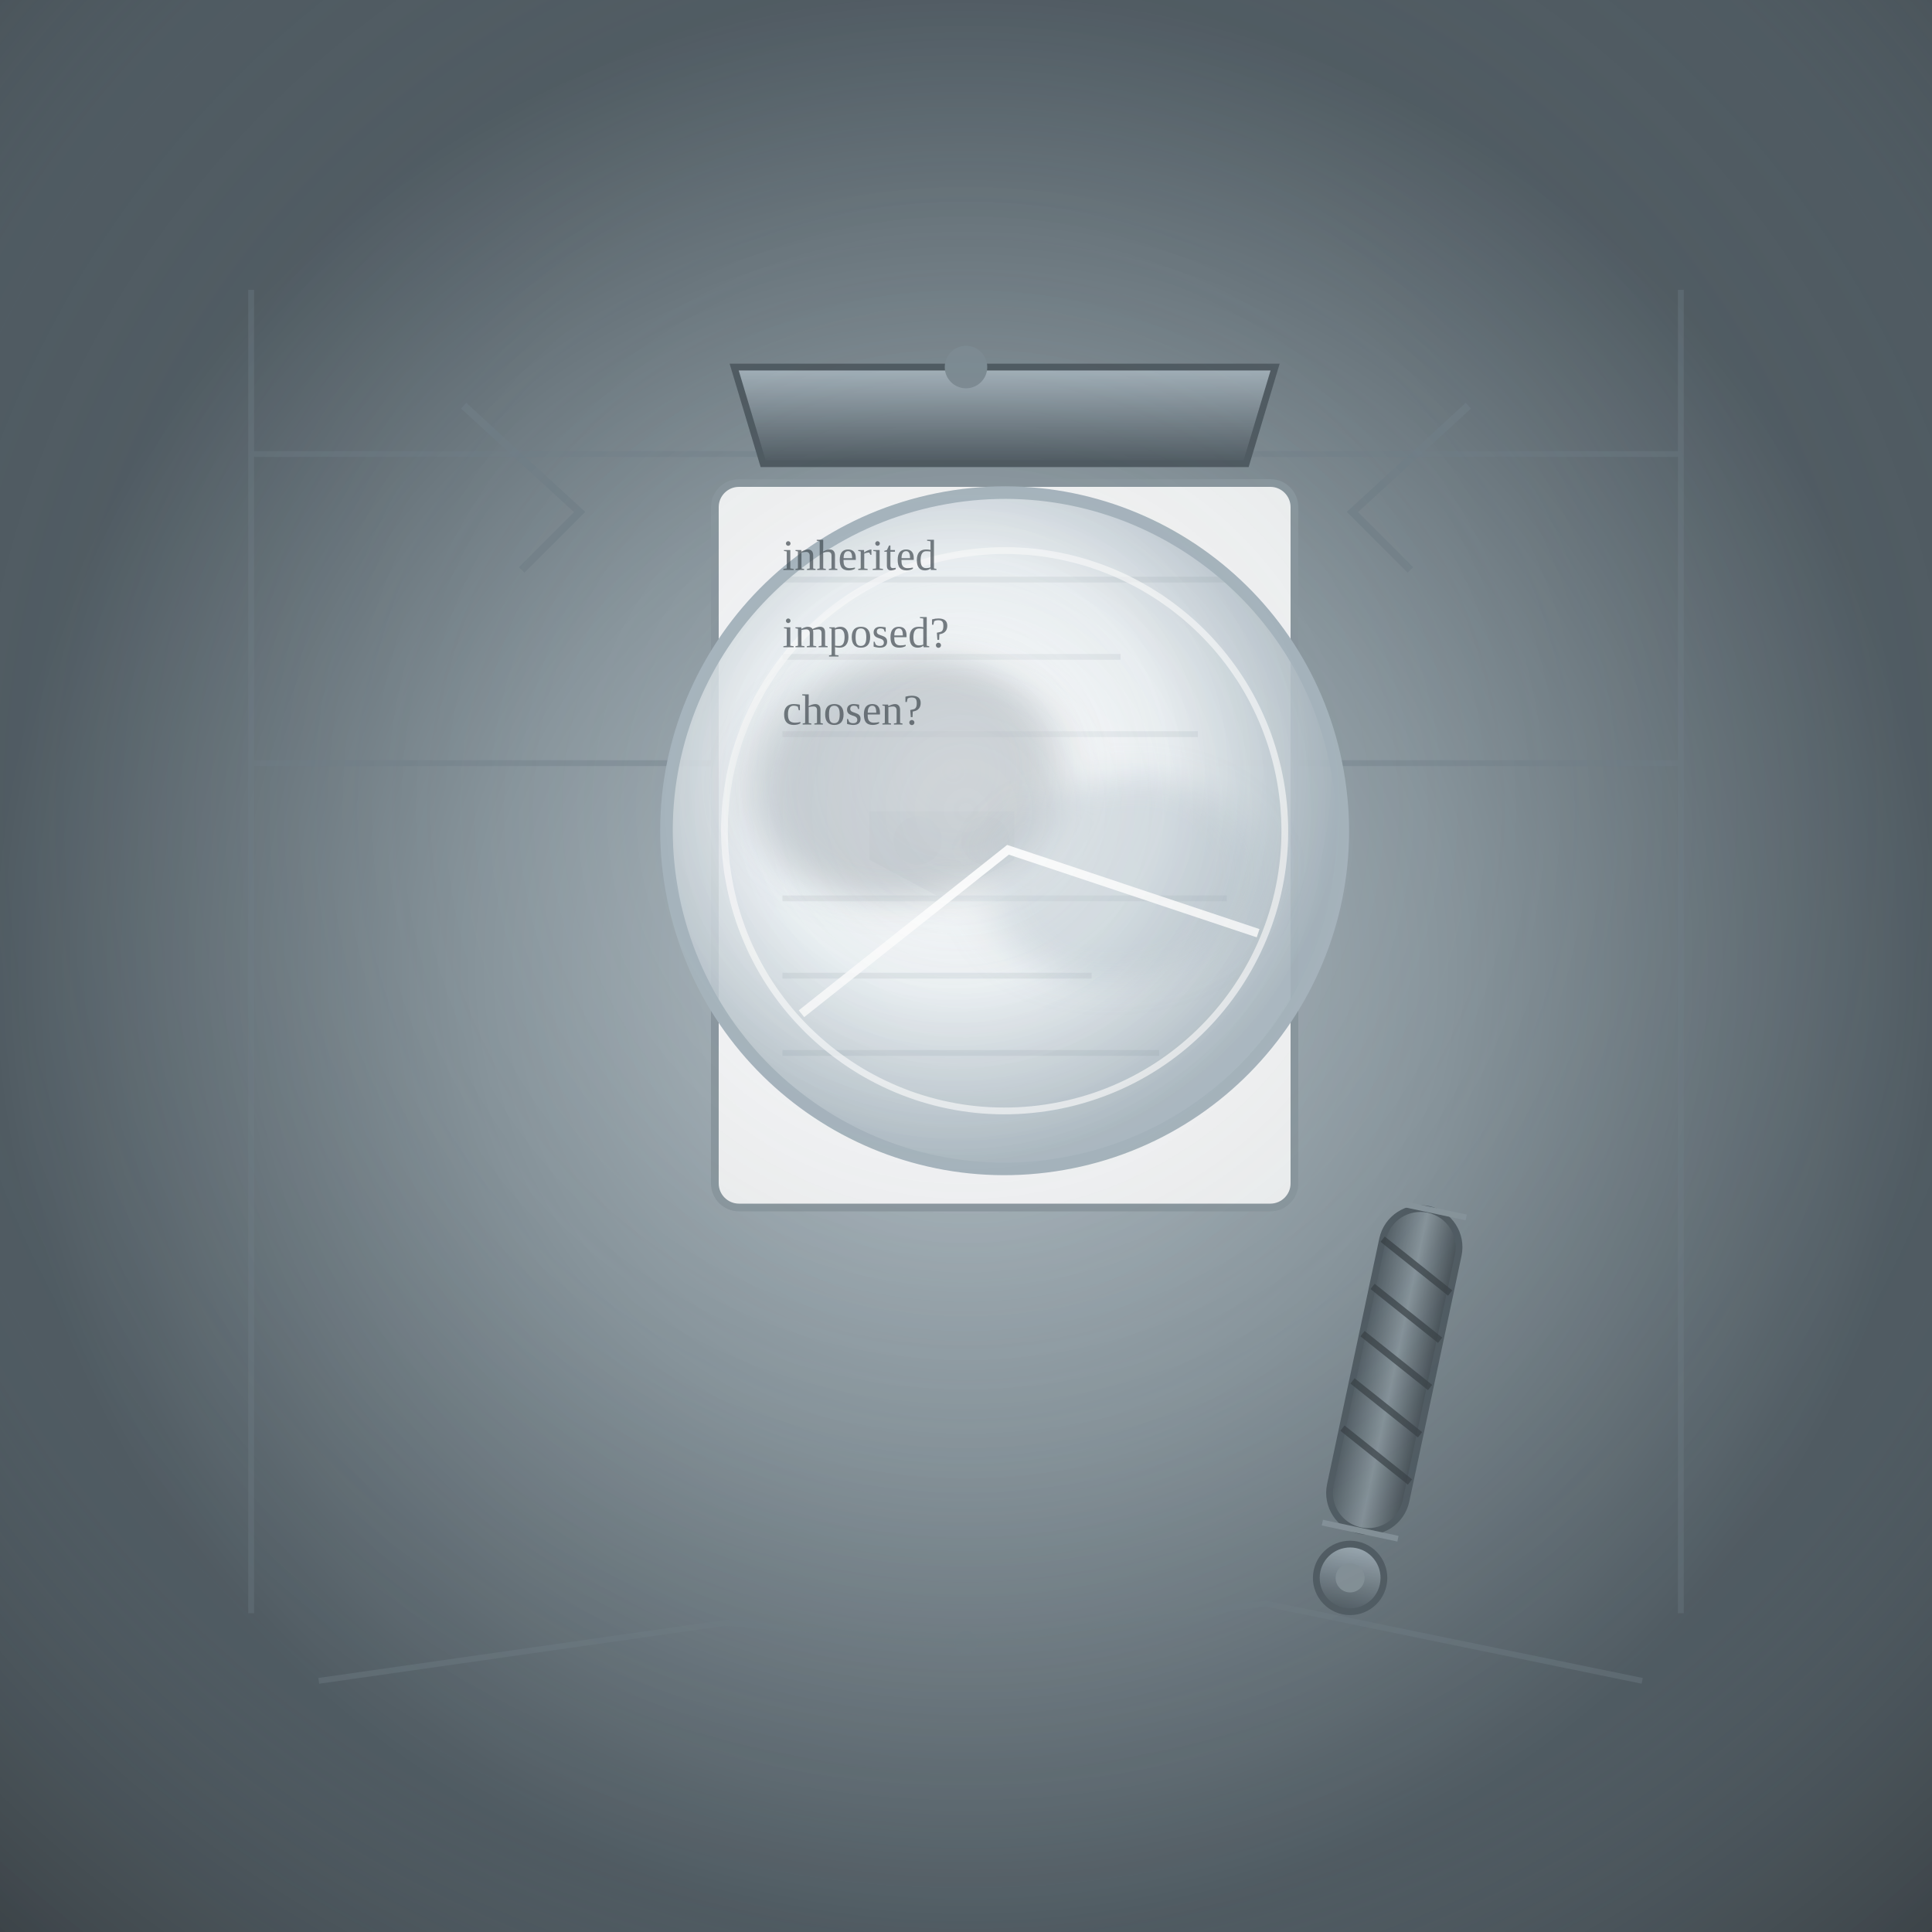
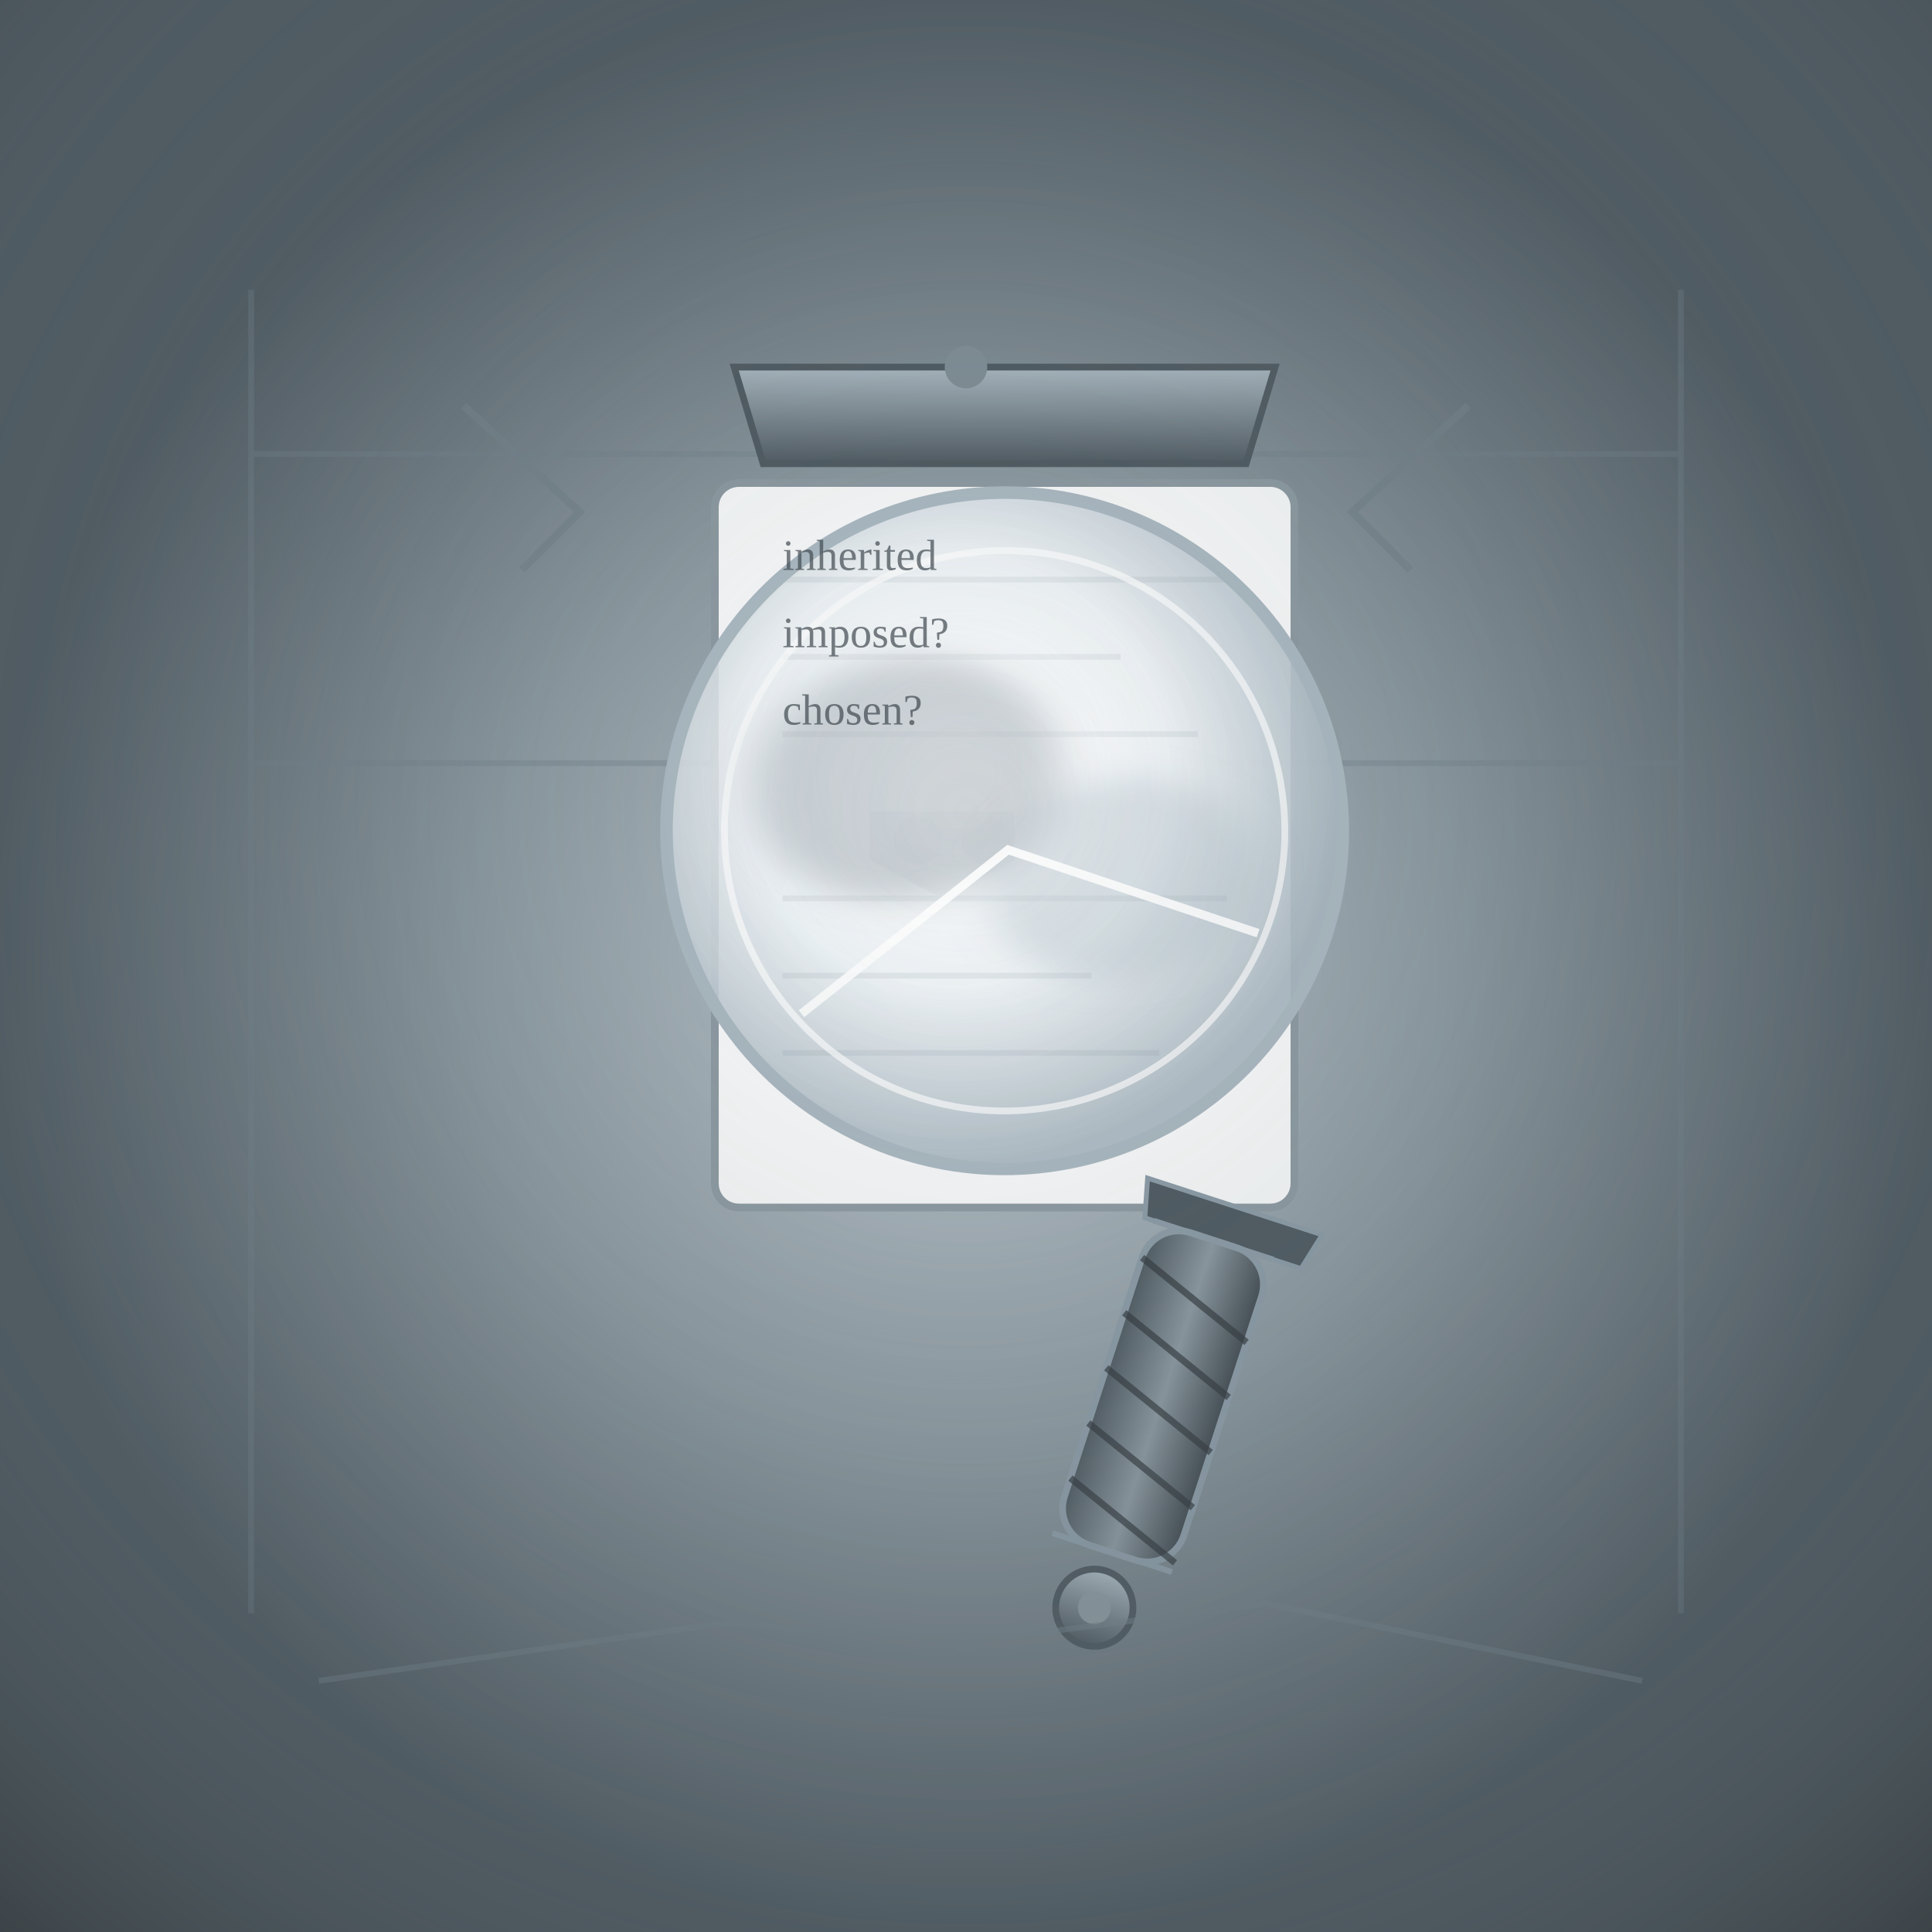
<svg xmlns="http://www.w3.org/2000/svg" viewBox="0 0 400 400" width="100%" height="100%" role="img" aria-label="THE DEBT LENS">
  <defs>
    <radialGradient id="dlBg" x1="0" y1="0" x2="0" y2="1">
      <stop offset="0" stop-color="#bec9d0" />
      <stop offset=".5" stop-color="#8a979e" />
      <stop offset="1" stop-color="#4a555c" />
    </radialGradient>
    <radialGradient id="dlVign" cx=".5" cy=".42" r=".8">
      <stop offset="0" stop-color="#8a979e" stop-opacity="0" />
      <stop offset=".72" stop-color="#5c686f" stop-opacity=".3" />
      <stop offset="1" stop-color="#2c3033" stop-opacity=".72" />
    </radialGradient>
    <radialGradient id="dlGlass" cx=".44" cy=".4" r=".58">
      <stop offset="0" stop-color="#ffffff" stop-opacity=".96" />
      <stop offset=".55" stop-color="#edf2f5" stop-opacity=".86" />
      <stop offset="1" stop-color="#a9b7c0" stop-opacity=".92" />
    </radialGradient>
    <linearGradient id="dlFrame" x1="0" y1="0" x2="0" y2="1">
      <stop offset="0" stop-color="#a9b7c0" />
      <stop offset="1" stop-color="#4a555c" />
    </linearGradient>
    <linearGradient id="dlGrip" x1="0" y1="0" x2="1" y2="0">
      <stop offset="0" stop-color="#4a555c" />
      <stop offset=".5" stop-color="#8a979e" />
      <stop offset="1" stop-color="#3c454b" />
    </linearGradient>
    <filter id="dlGlow" x="-50%" y="-50%" width="200%" height="200%">
      <feGaussianBlur stdDeviation="4" />
    </filter>
  </defs>
  <rect width="400" height="400" fill="url(#dlBg)" />
  <g stroke="#6f7d86" stroke-width="1.2" opacity=".4">
    <path d="M52 60 L52 334 M348 60 L348 334 M52 94 L348 94 M52 158 L348 158" />
  </g>
  <rect x="148" y="100" width="120" height="150" rx="5" fill="#ffffff" stroke="#8a979e" stroke-width="1.6" opacity=".95" />
  <g stroke="#6f7d86" stroke-width="1.2" opacity=".75">
    <line x1="162" y1="120" x2="254" y2="120" />
    <line x1="162" y1="136" x2="232" y2="136" />
    <line x1="162" y1="152" x2="248" y2="152" />
    <line x1="162" y1="186" x2="254" y2="186" />
    <line x1="162" y1="202" x2="226" y2="202" />
    <line x1="162" y1="218" x2="240" y2="218" />
  </g>
  <path d="M180 168 L210 168 L210 178 L195 186 L180 178 Z" fill="#8a979e" opacity=".6" />
  <circle cx="190" cy="174" r="5" fill="#6f7d86" opacity=".5" />
  <circle cx="204" cy="174" r="5" fill="#6f7d86" opacity=".5" />
  <g transform="rotate(-10 208 172)">
    <circle cx="208" cy="172" r="70" fill="url(#dlGlass)" stroke="#a9b7c0" stroke-width="2.6" />
    <circle cx="208" cy="172" r="58" fill="none" stroke="#ffffff" stroke-width="1.4" opacity=".7" />
    <g filter="url(#dlGlow)">
      <ellipse cx="190" cy="158" rx="32" ry="25" fill="#8a979e" opacity=".4" />
      <ellipse cx="230" cy="186" rx="28" ry="21" fill="#a9b7c0" opacity=".35" />
    </g>
    <path d="M160 202 L208 176 L256 202" fill="none" stroke="#ffffff" stroke-width="1.8" opacity=".9" />
  </g>
  <path d="M152 76 L264 76 L258 96 L158 96 Z" fill="url(#dlFrame)" stroke="#4a555c" stroke-width="1.4" />
  <circle cx="200" cy="76" r="4.4" fill="#7d8b93" />
-   <g transform="rotate(12 292 268)">
-     <rect x="284" y="250" width="16" height="68" rx="8" fill="url(#dlGrip)" stroke="#4a555c" stroke-width="1.4" />
-     <path d="M284 258 L300 266 M284 268 L300 276 M284 278 L300 286 M284 288 L300 296 M284 298 L300 306" stroke="#2c3338" stroke-width="1.4" opacity=".7" />
-     <path d="M284 250 L300 250 M284 318 L300 318" stroke="#8a979e" stroke-width="1.2" />
-     <circle cx="292" cy="328" r="7" fill="url(#dlFrame)" stroke="#4a555c" stroke-width="1.4" />
-     <circle cx="292" cy="328" r="3" fill="#8a979e" />
+   <g transform="rotate(18 256 252)">
+     <path d="M236 250 L274 250 L272 258 L238 258 Z" fill="#4a555c" stroke="#8a9aa5" stroke-width="1" />
+     <rect x="240" y="258" width="26" height="68" rx="8" fill="url(#dlGrip)" stroke="#8a9aa5" stroke-width="1.4" />
+     <path d="M240 266 L266 276 M240 278 L266 288 M240 290 L266 300 M240 302 L266 312 M240 314 L266 324" stroke="#2c3338" stroke-width="1.4" opacity=".7" />
+     <path d="M240 258 L266 258 M240 326 L266 326" stroke="#8a9aa5" stroke-width="1.2" />
+     <circle cx="253" cy="338" r="8" fill="url(#dlFrame)" stroke="#4a555c" stroke-width="1.4" />
+     <circle cx="253" cy="338" r="3.4" fill="#8a979e" />
  </g>
  <g fill="#3c454b" opacity=".7">
    <text x="162" y="118" font-size="9">inherited</text>
    <text x="162" y="134" font-size="9">imposed?</text>
    <text x="162" y="150" font-size="9">chosen?</text>
  </g>
  <path d="M96 84 L120 106 L108 118" fill="none" stroke="#6f7d86" stroke-width="1.6" opacity=".7" />
  <path d="M304 84 L280 106 L292 118" fill="none" stroke="#6f7d86" stroke-width="1.6" opacity=".7" />
  <path d="M66 348 L150 336 L200 340 L262 332 L340 348" fill="none" stroke="#6f7d86" stroke-width="1.2" opacity=".5" />
  <circle cx="200" cy="340" r="2.4" fill="#6f7d86" opacity=".5" />
  <rect width="400" height="400" fill="url(#dlVign)" />
</svg>
